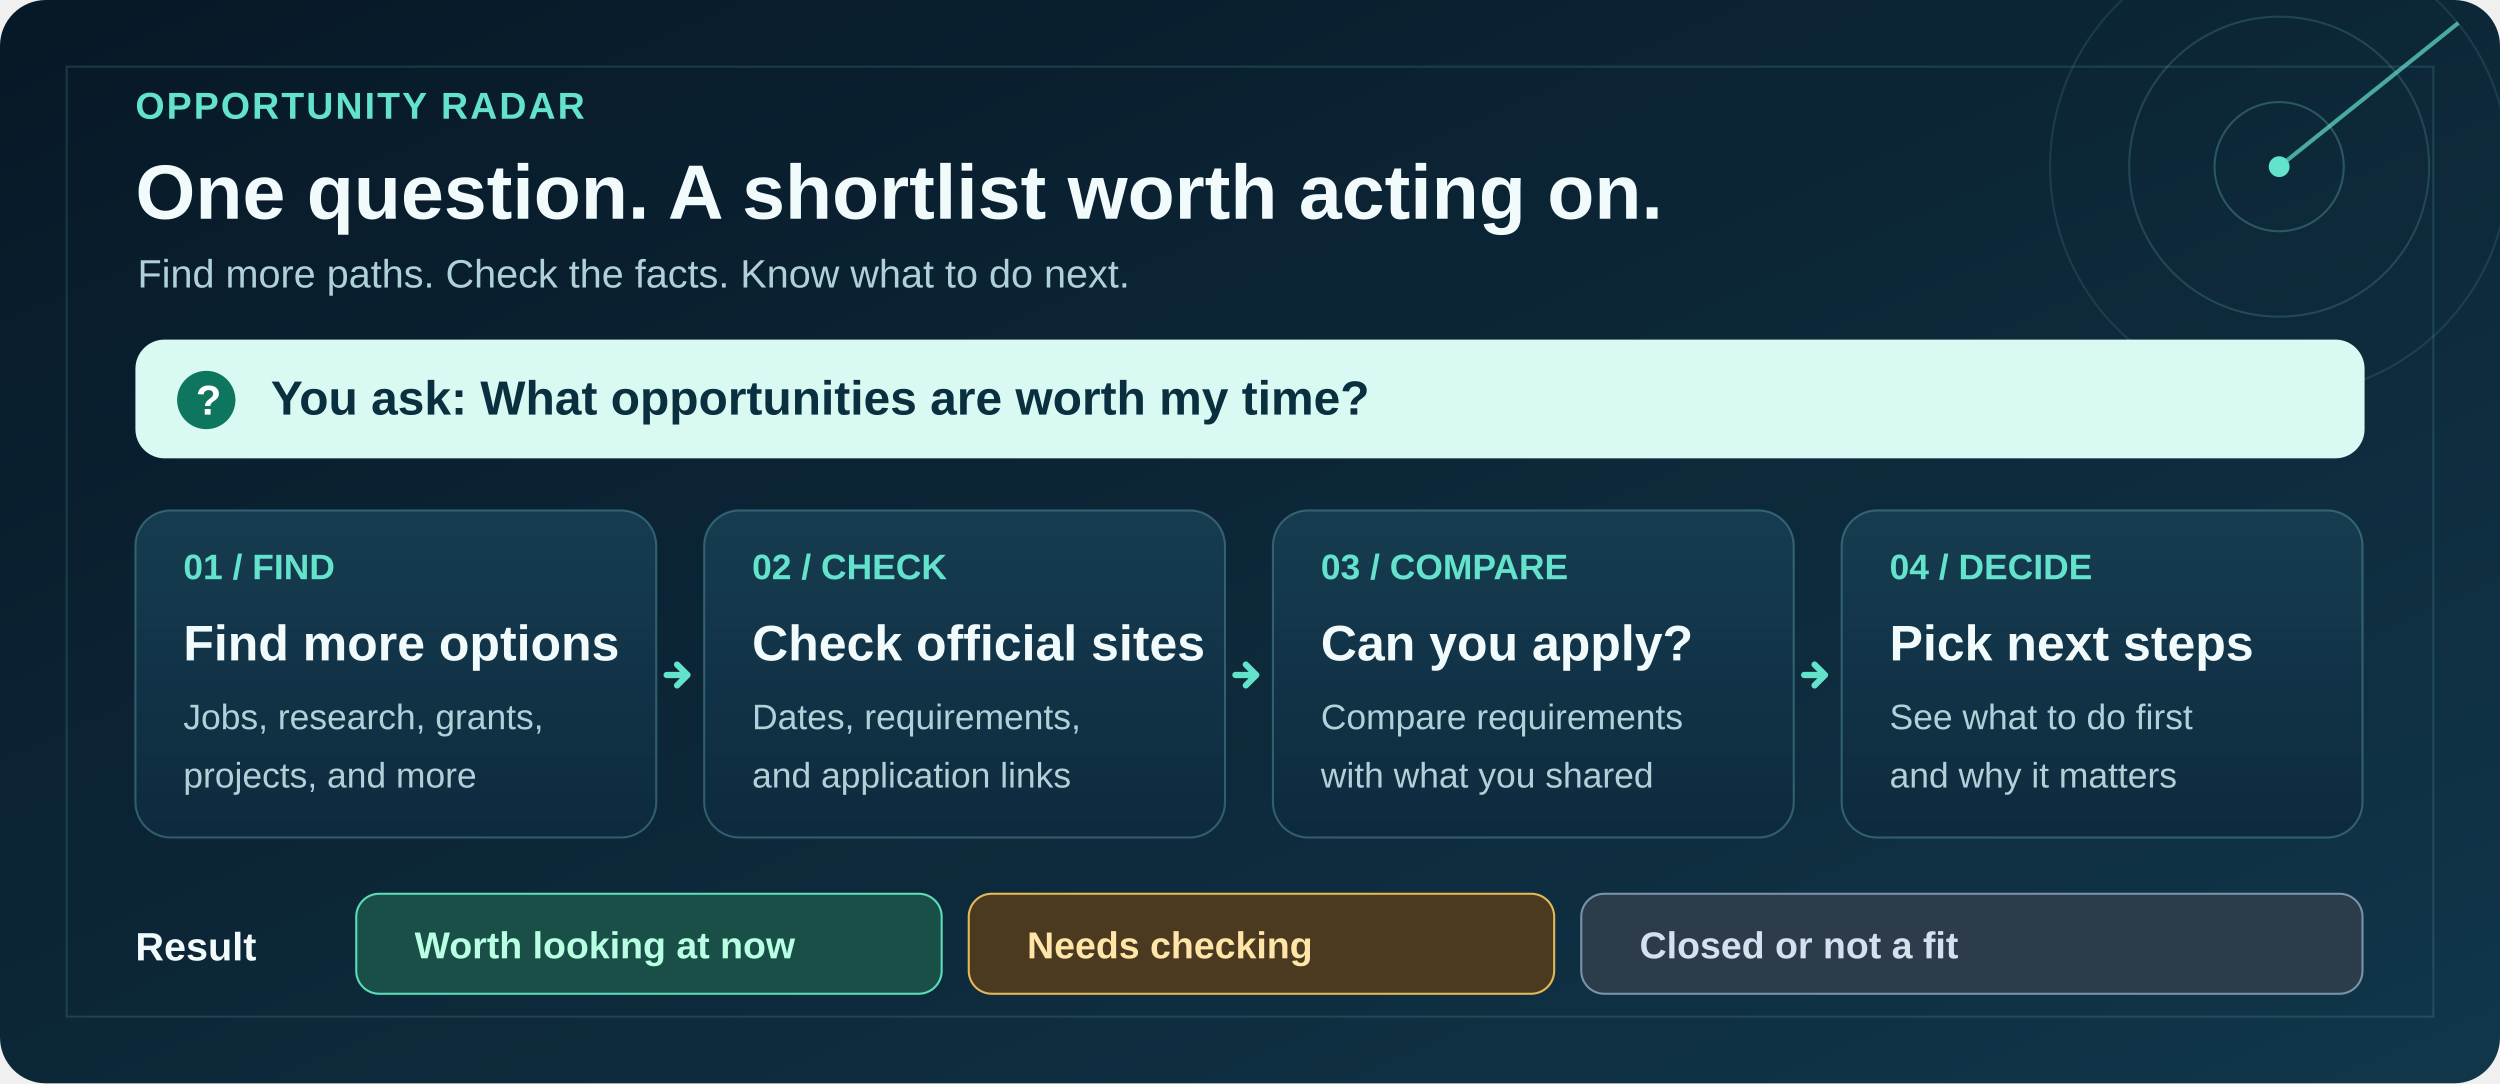
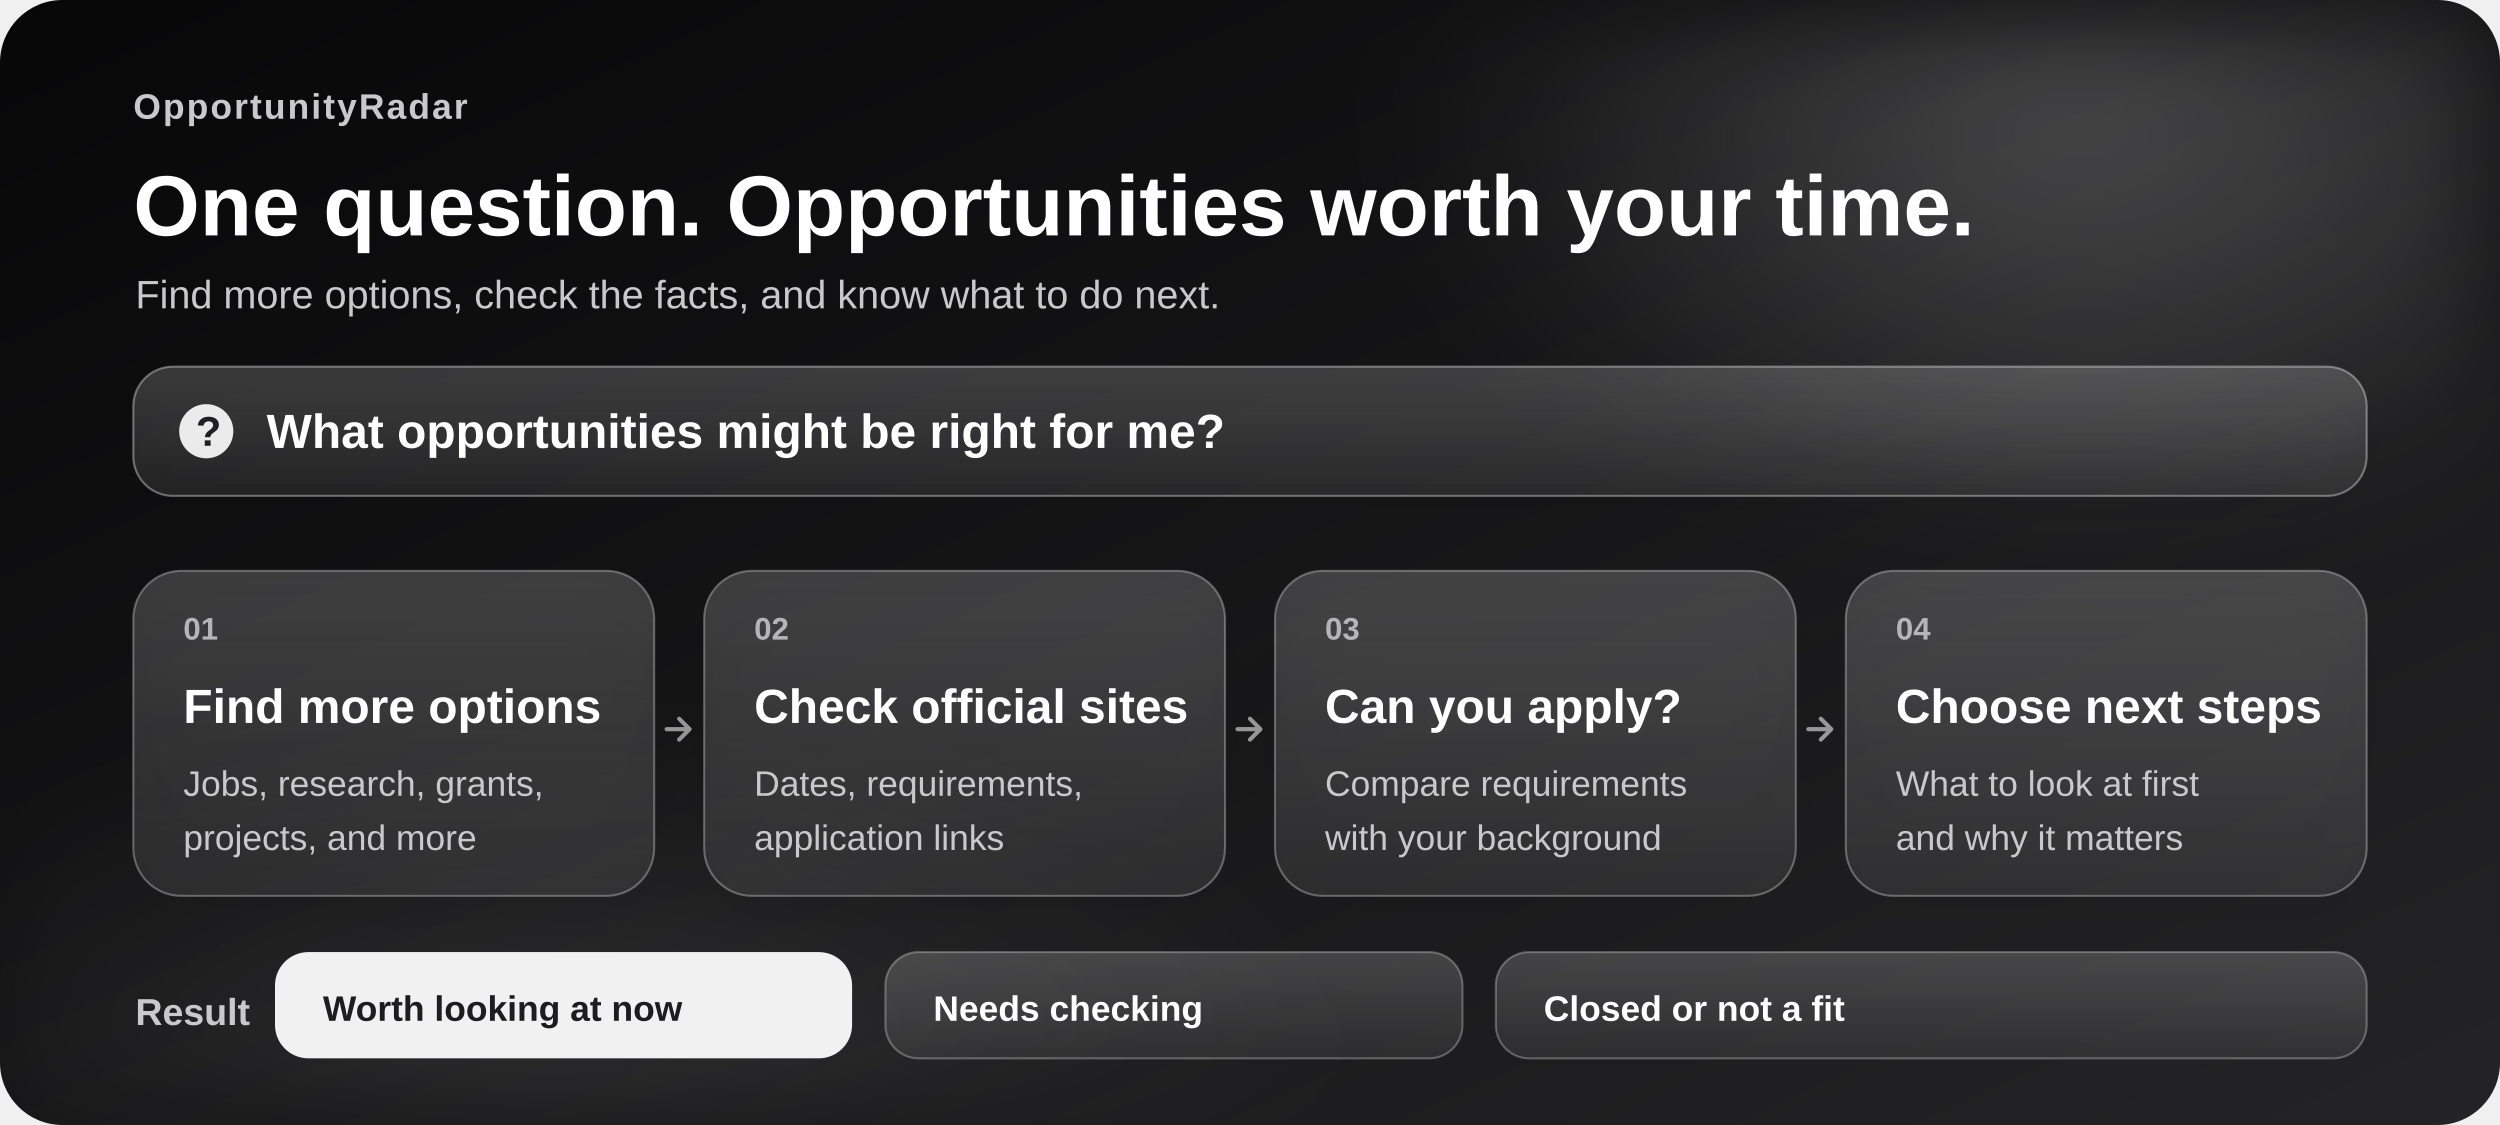
- <svg xmlns="http://www.w3.org/2000/svg" viewBox="0 0 1200 520" role="img" aria-labelledby="title desc">
+ <svg xmlns="http://www.w3.org/2000/svg" viewBox="0 0 1200 540" role="img" aria-labelledby="title desc">
  <defs>
-     <linearGradient id="bg" x2="1" y2="1">
-       <stop offset="0" stop-color="#071826" />
-       <stop offset="1" stop-color="#11364a" />
+     <linearGradient id="background" x1="0" y1="0" x2="1" y2="1">
+       <stop offset="0" stop-color="#070708" />
+       <stop offset="1" stop-color="#242426" />
    </linearGradient>
-     <linearGradient id="card" x2="0" y2="1">
-       <stop offset="0" stop-color="#163c50" />
-       <stop offset="1" stop-color="#0d2a3e" />
+     <radialGradient id="light">
+       <stop offset="0" stop-color="#ffffff" stop-opacity=".22" />
+       <stop offset="1" stop-color="#ffffff" stop-opacity="0" />
+     </radialGradient>
+     <linearGradient id="glass" x1="0" y1="0" x2="0" y2="1">
+       <stop offset="0" stop-color="#ffffff" stop-opacity=".18" />
+       <stop offset="1" stop-color="#ffffff" stop-opacity=".07" />
    </linearGradient>
+     <filter id="soft">
+       <feGaussianBlur stdDeviation="28" />
+     </filter>
+     <filter id="shadow" x="-15%" y="-25%" width="130%" height="160%">
+       <feDropShadow dx="0" dy="15" stdDeviation="17" flood-color="#000000" flood-opacity=".28" />
+     </filter>
    <style>
-       .base { font-family: Arial, Helvetica, sans-serif; }
-       .light { fill: #f2fbfc; }
-       .muted { fill: #b1d1d8; }
-       .accent { fill: #63e3cb; }
+       .type { font-family: -apple-system, BlinkMacSystemFont, 'SF Pro Display', Arial, sans-serif; }
+       .white { fill: #ffffff; }
+       .secondary { fill: #c9c9cb; }
+       .small { fill: #b5b5b8; }
    </style>
  </defs>
-   <rect width="1200" height="520" rx="22" fill="url(#bg)" />
-   <path d="M32 32h1136v456H32z" fill="none" stroke="#6abfc1" stroke-opacity=".18" />
-   <circle cx="1094" cy="80" r="110" fill="none" stroke="#74c5c3" stroke-opacity=".14" />
-   <circle cx="1094" cy="80" r="72" fill="none" stroke="#74c5c3" stroke-opacity=".2" />
-   <circle cx="1094" cy="80" r="31" fill="none" stroke="#74c5c3" stroke-opacity=".3" />
-   <path d="M1094 80 1180 11" stroke="#63e3cb" stroke-width="2" stroke-opacity=".7" />
-   <circle cx="1094" cy="80" r="5" fill="#63e3cb" />
-   <g class="base">
-     <text x="65" y="57" class="accent" font-size="18" font-weight="700" letter-spacing="1">OPPORTUNITY RADAR</text>
-     <text x="65" y="105" class="light" font-size="37" font-weight="700">One question. A shortlist worth acting on.</text>
-     <text x="66" y="138" class="muted" font-size="19">Find more paths. Check the facts. Know what to do next.</text>
+   <rect width="1200" height="540" rx="30" fill="url(#background)" />
+   <ellipse cx="1000" cy="60" rx="330" ry="200" fill="url(#light)" filter="url(#soft)" />
+   <ellipse cx="265" cy="520" rx="380" ry="170" fill="url(#light)" opacity=".45" filter="url(#soft)" />
+   <text x="64" y="57" class="type secondary" font-size="17" font-weight="600" letter-spacing="1">OpportunityRadar</text>
+   <text x="64" y="113" class="type white" font-size="41" font-weight="650">One question. Opportunities worth your time.</text>
+   <text x="65" y="148" class="type secondary" font-size="19">Find more options, check the facts, and know what to do next.</text>
+   <rect x="64" y="176" width="1072" height="62" rx="19" fill="url(#glass)" stroke="#ffffff" stroke-opacity=".36" filter="url(#shadow)" />
+   <circle cx="99" cy="207" r="13" fill="#ffffff" fill-opacity=".9" />
+   <text x="94" y="214" class="type" fill="#202022" font-size="20" font-weight="700">?</text>
+   <text x="128" y="215" class="type white" font-size="23" font-weight="600">What opportunities might be right for me?</text>
+   <g fill="url(#glass)" stroke="#ffffff" stroke-opacity=".3" filter="url(#shadow)">
+     <rect x="64" y="274" width="250" height="156" rx="23" />
+     <rect x="338" y="274" width="250" height="156" rx="23" />
+     <rect x="612" y="274" width="250" height="156" rx="23" />
+     <rect x="886" y="274" width="250" height="156" rx="23" />
  </g>
-   <rect x="65" y="163" width="1070" height="57" rx="14" fill="#d9faf3" />
-   <circle cx="99" cy="192" r="14" fill="#0e765f" />
-   <text x="94" y="199" class="base" fill="#ffffff" font-size="20" font-weight="700">?</text>
-   <text x="130" y="199" class="base" fill="#0a3040" font-size="23" font-weight="700">You ask: What opportunities are worth my time?</text>
-   <g fill="url(#card)" stroke="#4e8998" stroke-opacity=".55">
-     <rect x="65" y="245" width="250" height="157" rx="17" />
-     <rect x="338" y="245" width="250" height="157" rx="17" />
-     <rect x="611" y="245" width="250" height="157" rx="17" />
-     <rect x="884" y="245" width="250" height="157" rx="17" />
+   <g class="type">
+     <text x="88" y="307" class="small" font-size="15" font-weight="600">01</text>
+     <text x="362" y="307" class="small" font-size="15" font-weight="600">02</text>
+     <text x="636" y="307" class="small" font-size="15" font-weight="600">03</text>
+     <text x="910" y="307" class="small" font-size="15" font-weight="600">04</text>
+     <text x="88" y="347" class="white" font-size="23" font-weight="650">Find more options</text>
+     <text x="362" y="347" class="white" font-size="23" font-weight="650">Check official sites</text>
+     <text x="636" y="347" class="white" font-size="23" font-weight="650">Can you apply?</text>
+     <text x="910" y="347" class="white" font-size="23" font-weight="650">Choose next steps</text>
+     <text x="88" y="382" class="secondary" font-size="17">Jobs, research, grants,</text>
+     <text x="88" y="408" class="secondary" font-size="17">projects, and more</text>
+     <text x="362" y="382" class="secondary" font-size="17">Dates, requirements,</text>
+     <text x="362" y="408" class="secondary" font-size="17">application links</text>
+     <text x="636" y="382" class="secondary" font-size="17">Compare requirements</text>
+     <text x="636" y="408" class="secondary" font-size="17">with your background</text>
+     <text x="910" y="382" class="secondary" font-size="17">What to look at first</text>
+     <text x="910" y="408" class="secondary" font-size="17">and why it matters</text>
  </g>
-   <g class="base">
-     <text x="88" y="278" class="accent" font-size="17" font-weight="700">01 / FIND</text>
-     <text x="361" y="278" class="accent" font-size="17" font-weight="700">02 / CHECK</text>
-     <text x="634" y="278" class="accent" font-size="17" font-weight="700">03 / COMPARE</text>
-     <text x="907" y="278" class="accent" font-size="17" font-weight="700">04 / DECIDE</text>
-     <text x="88" y="317" class="light" font-size="24" font-weight="700">Find more options</text>
-     <text x="361" y="317" class="light" font-size="24" font-weight="700">Check official sites</text>
-     <text x="634" y="317" class="light" font-size="24" font-weight="700">Can you apply?</text>
-     <text x="907" y="317" class="light" font-size="24" font-weight="700">Pick next steps</text>
-     <text x="88" y="350" class="muted" font-size="17">Jobs, research, grants,</text>
-     <text x="88" y="378" class="muted" font-size="17">projects, and more</text>
-     <text x="361" y="350" class="muted" font-size="17">Dates, requirements,</text>
-     <text x="361" y="378" class="muted" font-size="17">and application links</text>
-     <text x="634" y="350" class="muted" font-size="17">Compare requirements</text>
-     <text x="634" y="378" class="muted" font-size="17">with what you shared</text>
-     <text x="907" y="350" class="muted" font-size="17">See what to do first</text>
-     <text x="907" y="378" class="muted" font-size="17">and why it matters</text>
+   <g fill="none" stroke="#ffffff" stroke-width="2" stroke-opacity=".55" stroke-linecap="round" stroke-linejoin="round">
+     <path d="M320 350h11m-5-5 5 5-5 5" />
+     <path d="M594 350h11m-5-5 5 5-5 5" />
+     <path d="M868 350h11m-5-5 5 5-5 5" />
  </g>
-   <g fill="none" stroke="#63e3cb" stroke-width="3" stroke-linecap="round" stroke-linejoin="round">
-     <path d="M320 324h10m-5-5 5 5-5 5" />
-     <path d="M593 324h10m-5-5 5 5-5 5" />
-     <path d="M866 324h10m-5-5 5 5-5 5" />
-   </g>
-   <text x="65" y="461" class="base light" font-size="19" font-weight="700">Result</text>
-   <g class="base" font-size="18" font-weight="700">
-     <rect x="171" y="429" width="281" height="48" rx="11" fill="#194f47" stroke="#5addb8" />
-     <text x="199" y="460" fill="#b8ffe3">Worth looking at now</text>
-     <rect x="465" y="429" width="281" height="48" rx="11" fill="#4b3a20" stroke="#e5b958" />
-     <text x="493" y="460" fill="#ffe5a8">Needs checking</text>
-     <rect x="759" y="429" width="375" height="48" rx="11" fill="#2c3c4b" stroke="#7894a8" />
-     <text x="787" y="460" fill="#d3e2ec">Closed or not a fit</text>
+   <text x="65" y="492" class="type secondary" font-size="18" font-weight="600">Result</text>
+   <g class="type" font-size="17" font-weight="600">
+     <rect x="132" y="457" width="277" height="51" rx="16" fill="#f1f1f2" />
+     <text x="155" y="490" fill="#1d1d1f">Worth looking at now</text>
+     <rect x="425" y="457" width="277" height="51" rx="16" fill="url(#glass)" stroke="#ffffff" stroke-opacity=".28" />
+     <text x="448" y="490" class="white">Needs checking</text>
+     <rect x="718" y="457" width="418" height="51" rx="16" fill="url(#glass)" stroke="#ffffff" stroke-opacity=".28" />
+     <text x="741" y="490" class="white">Closed or not a fit</text>
  </g>
</svg>
